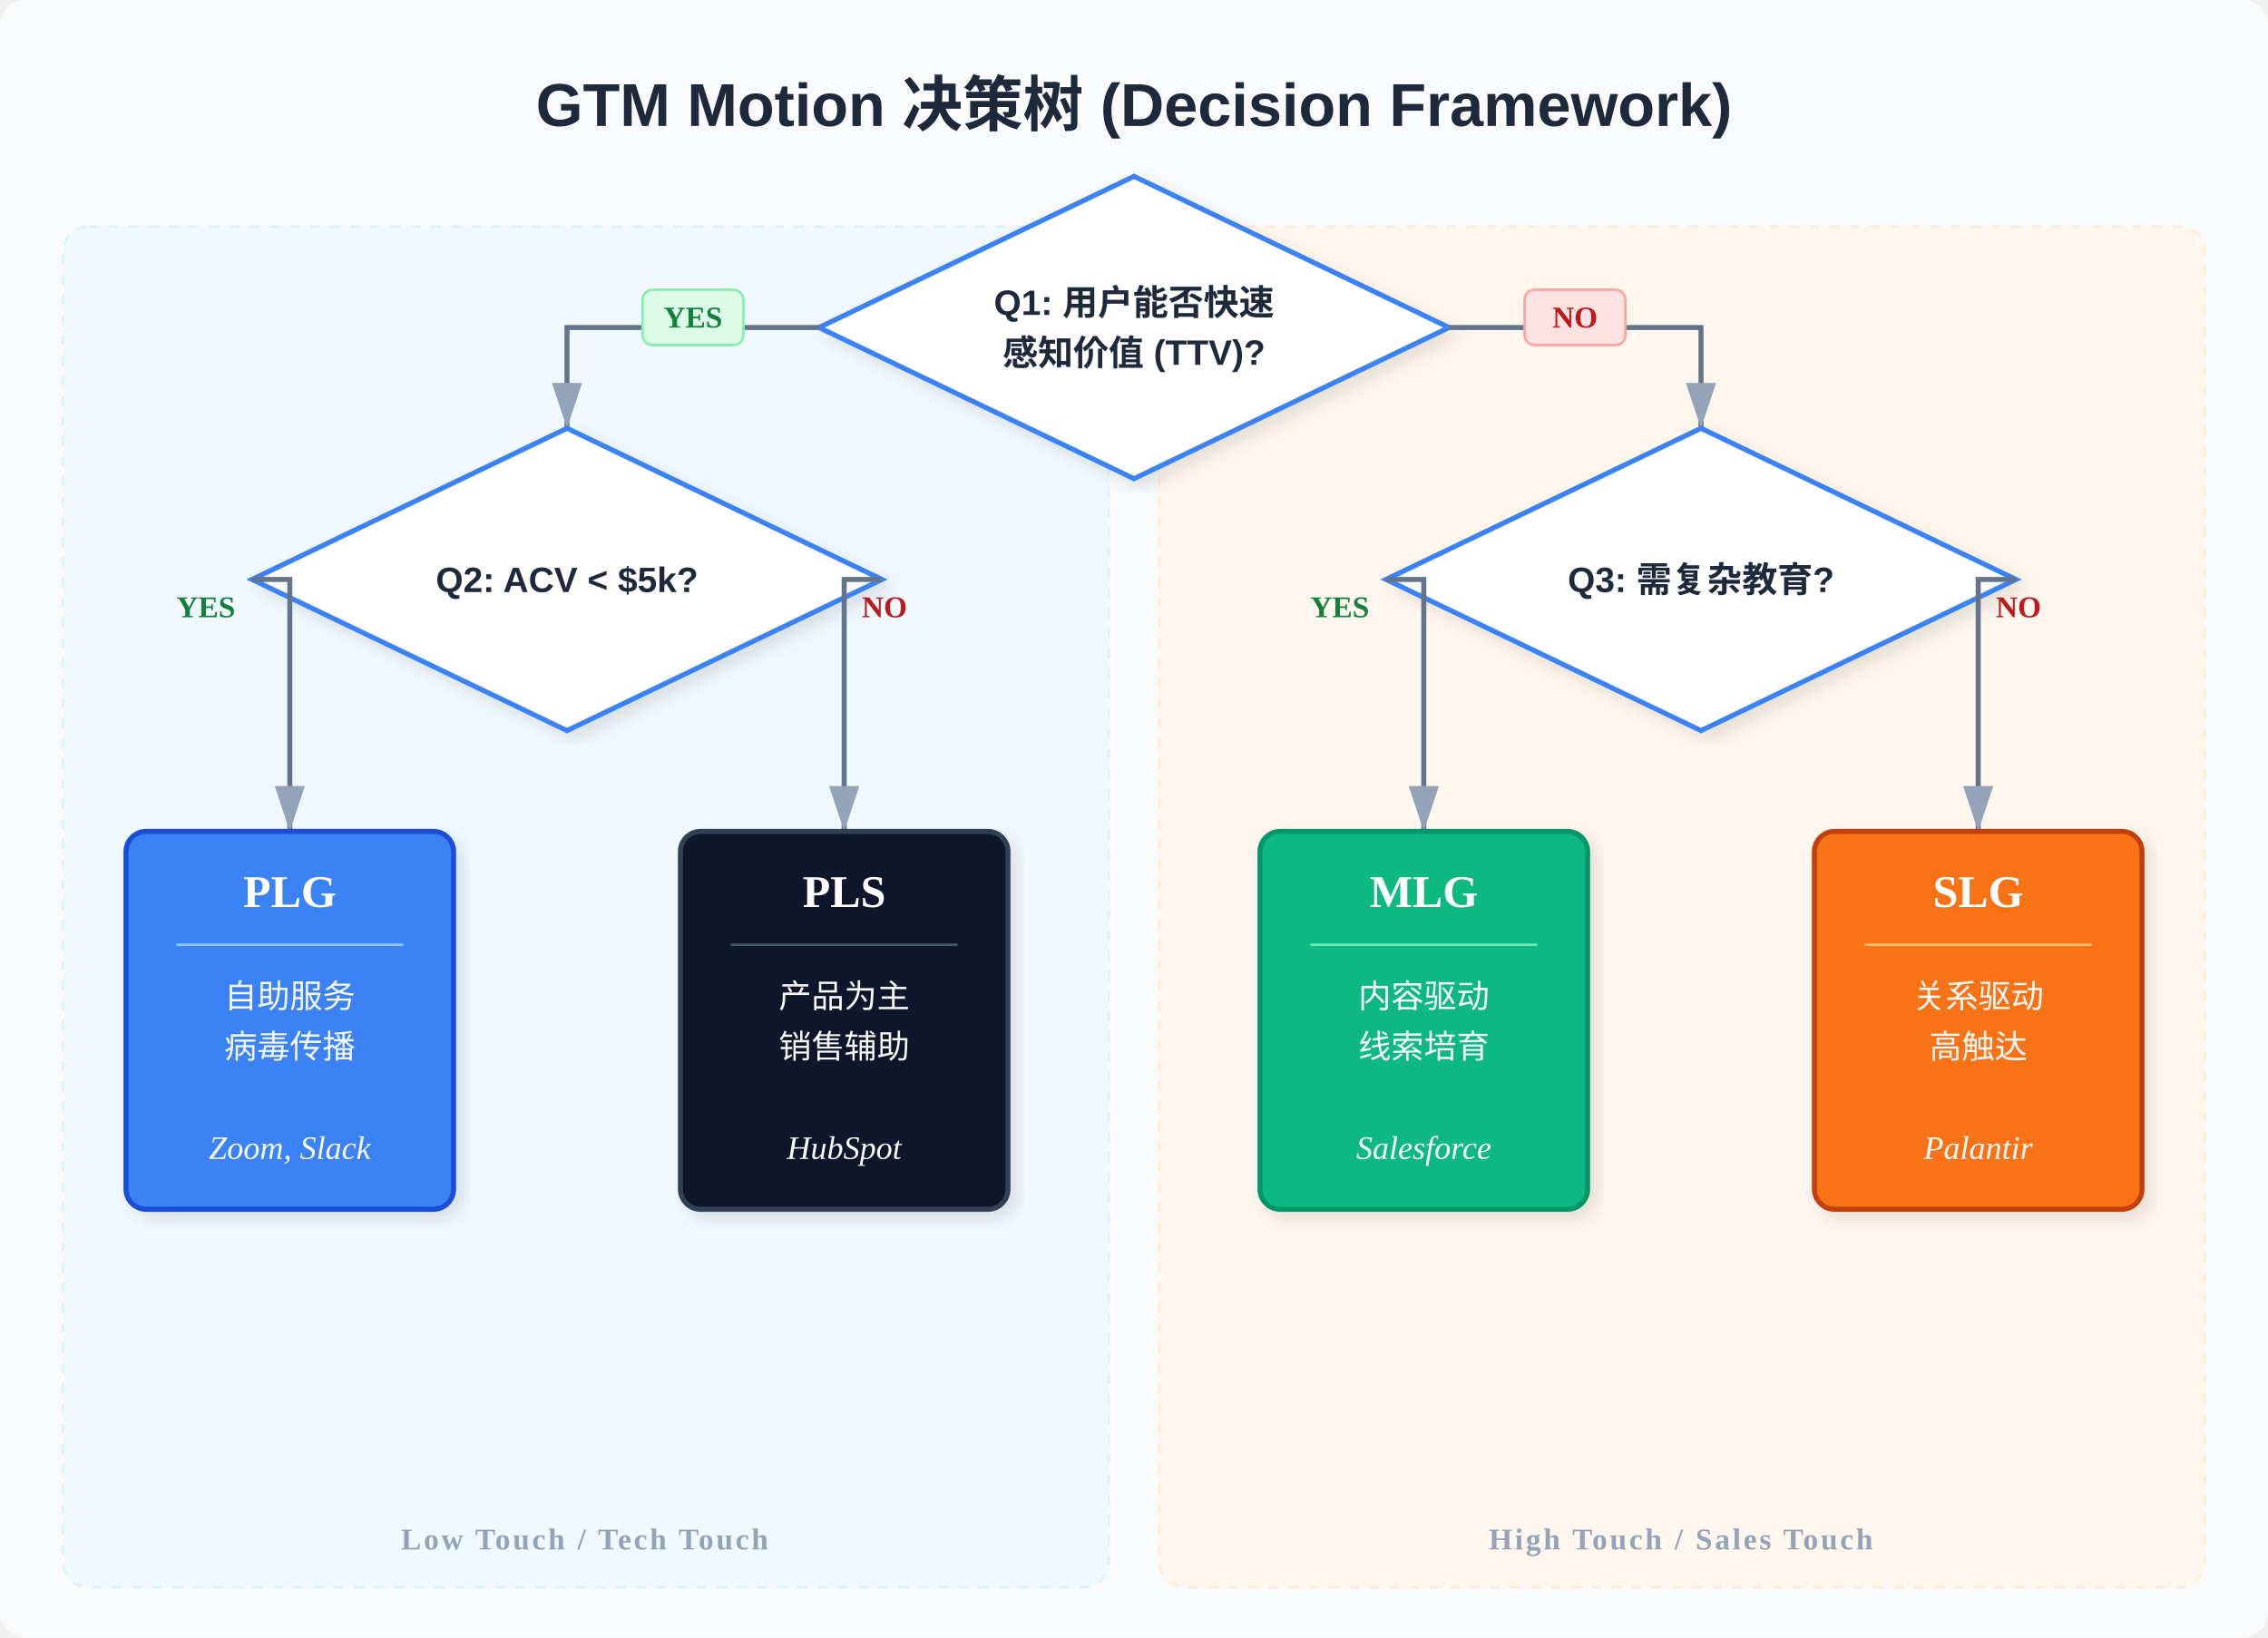
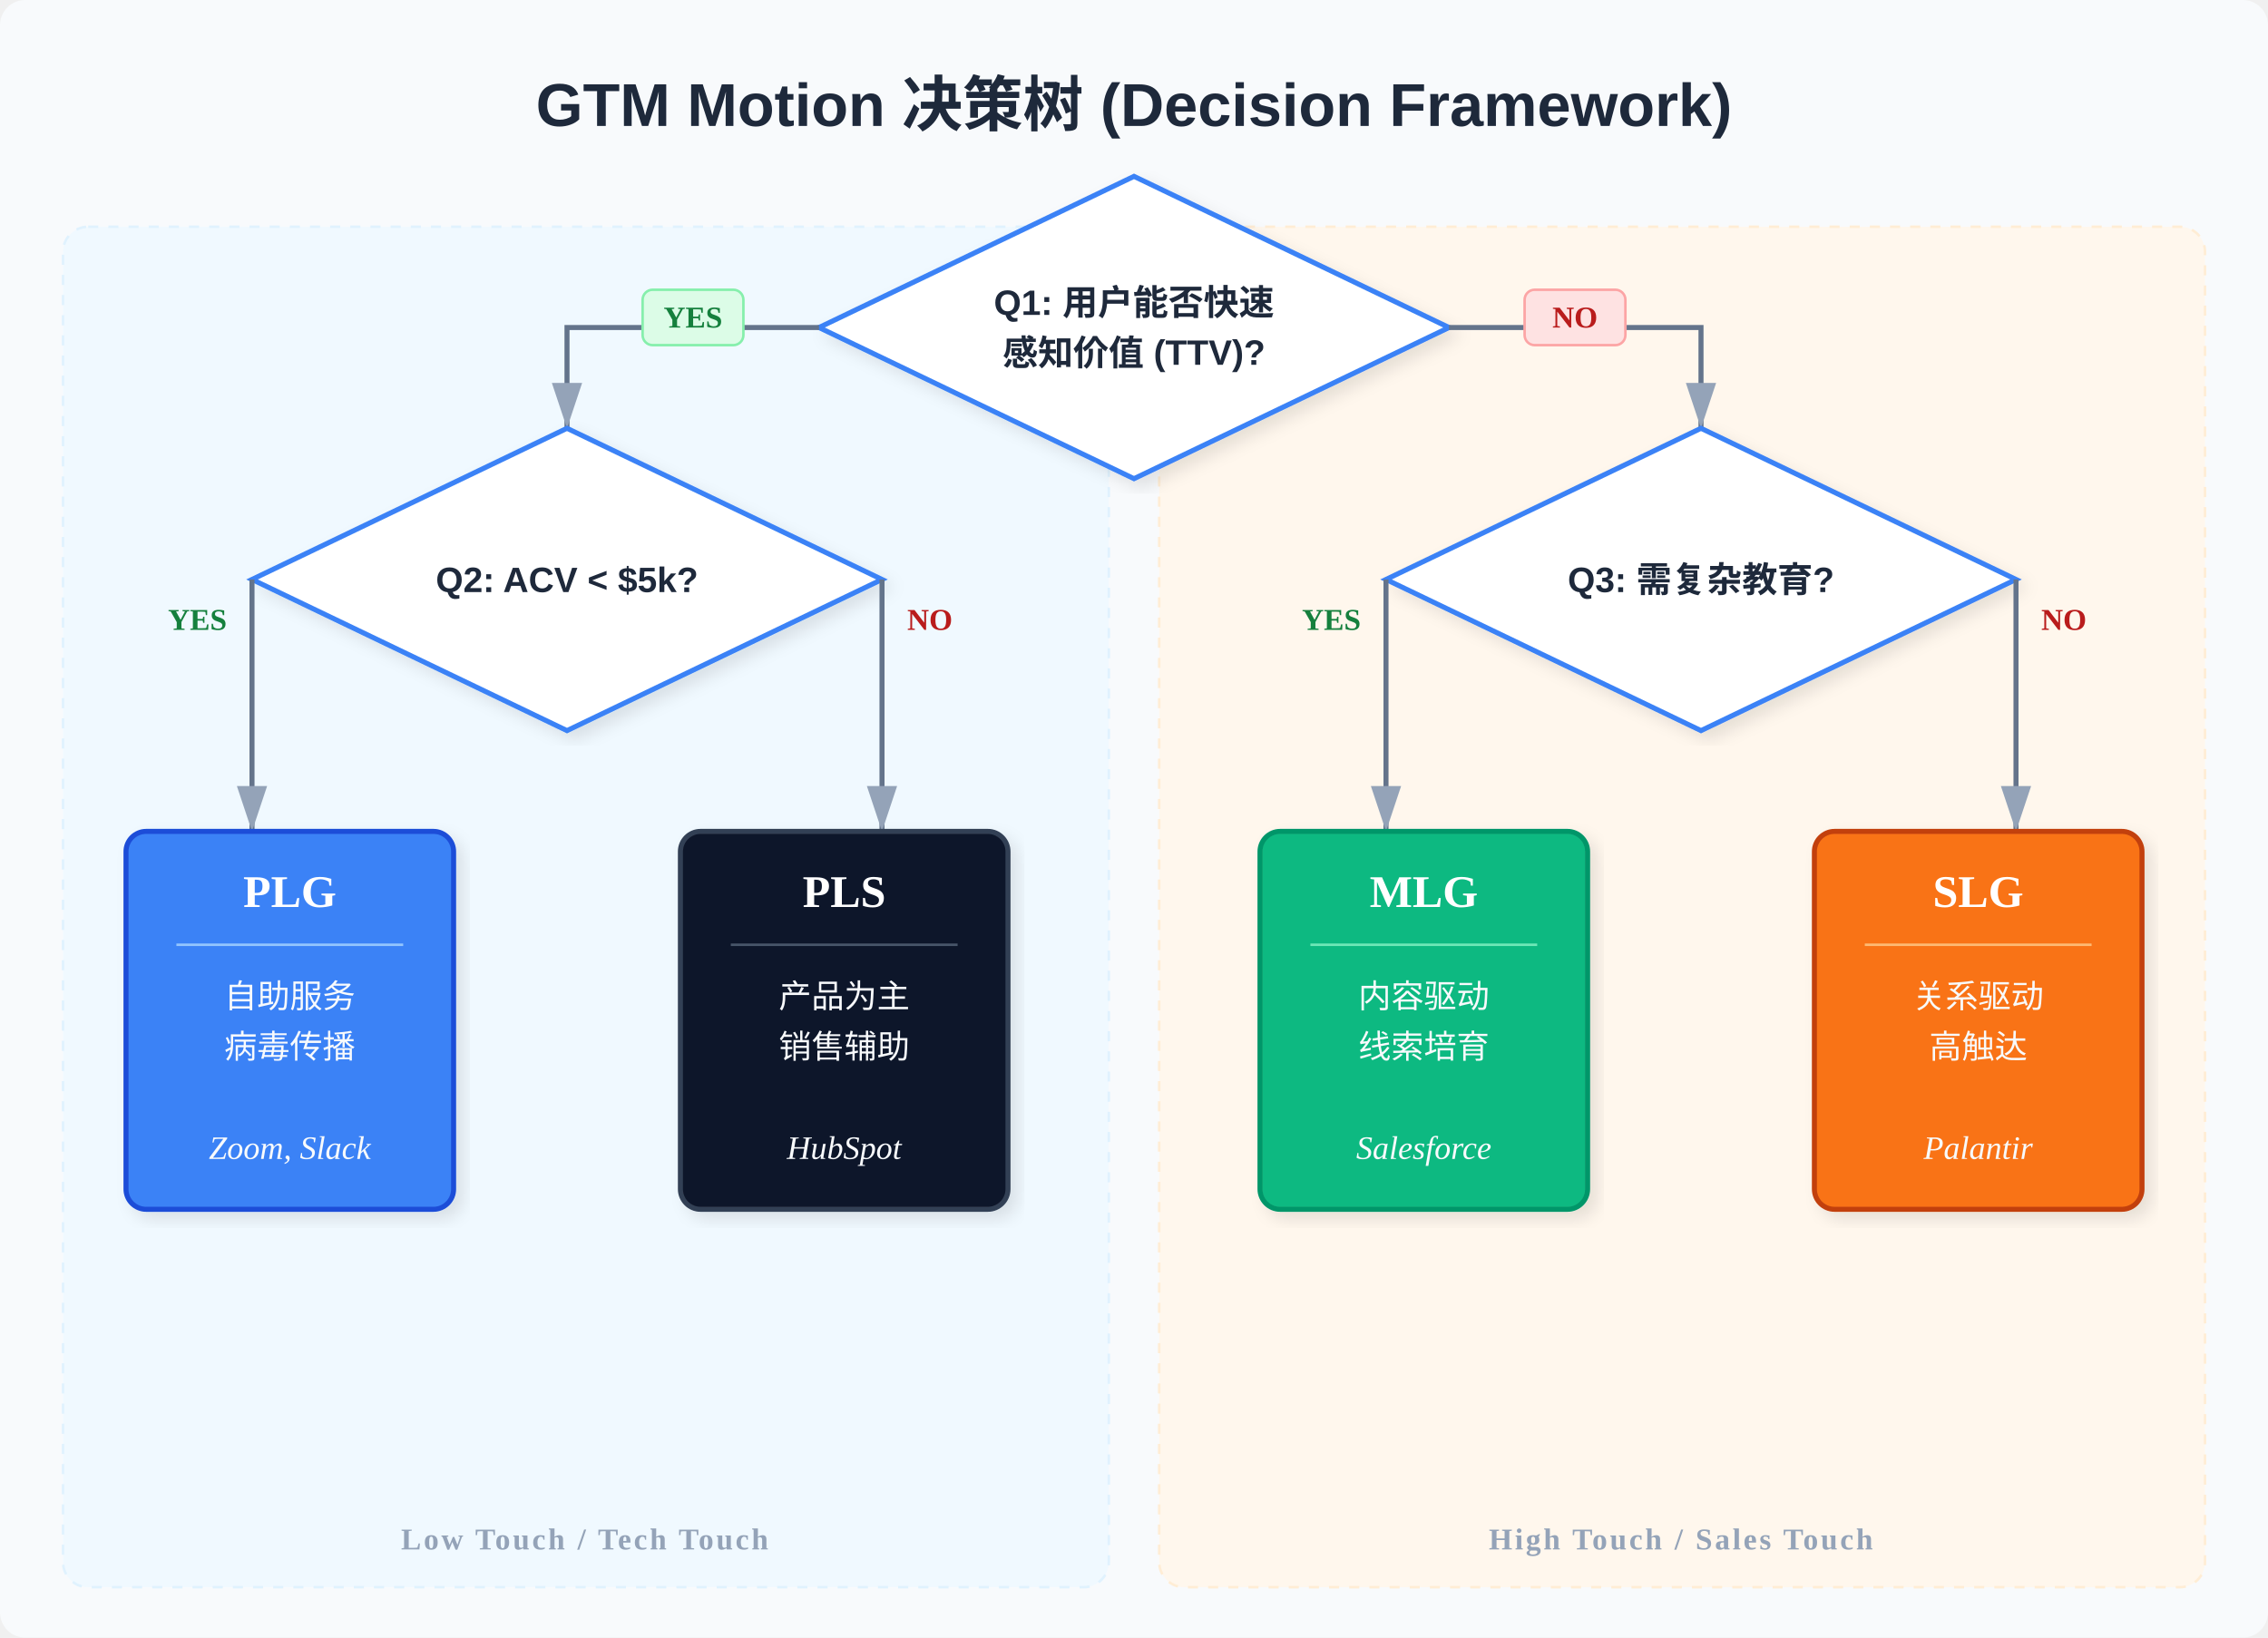
<svg xmlns="http://www.w3.org/2000/svg" viewBox="0 0 900 650">
  <defs>
    <style>
      .text { font-family: Arial, sans-serif; }
      .title { font-size: 24px; font-weight: bold; fill: #1e293b; }
      .label { font-size: 14px; fill: #1e293b; font-weight: bold; }
      
      .yes-label { font-size: 12px; fill: #15803d; font-weight: bold; }
      .no-label { font-size: 12px; fill: #b91c1c; font-weight: bold; }
      
      .result-title { font-size: 18px; font-weight: bold; fill: #ffffff; }
      .result-desc { font-size: 13px; fill: #f8fafc; }
      .zone-label { font-size: 12px; font-weight: bold; fill: #94a3b8; text-transform: uppercase; letter-spacing: 1px; }
    </style>
    <filter id="shadow" x="-5%" y="-5%" width="110%" height="110%">
      <feDropShadow dx="3" dy="3" stdDeviation="3" flood-color="#000000" flood-opacity="0.1" />
    </filter>
    <marker id="arrow" markerWidth="10" markerHeight="10" refX="9" refY="3" orient="auto" markerUnits="strokeWidth">
      <path d="M0,0 L0,6 L9,3 z" fill="#94a3b8" />
    </marker>
  </defs>
  <rect width="900" height="650" fill="#f8fafc" rx="10" ry="10" />
  <rect x="25" y="90" width="415" height="540" rx="10" fill="#f0f9ff" stroke="#e0f2fe" stroke-dasharray="4,4" />
  <text x="232" y="615" text-anchor="middle" class="zone-label" fill="#38bdf8">Low Touch / Tech Touch</text>
  <rect x="460" y="90" width="415" height="540" rx="10" fill="#fff7ed" stroke="#ffedd5" stroke-dasharray="4,4" />
  <text x="667" y="615" text-anchor="middle" class="zone-label" fill="#fb923c">High Touch / Sales Touch</text>
  <text x="450" y="50" text-anchor="middle" class="text title">GTM Motion 决策树 (Decision Framework)</text>
  <g transform="translate(325, 70)">
    <path d="M 125,0 L 250,60 L 125,120 L 0,60 Z" fill="#ffffff" stroke="#3b82f6" stroke-width="2" filter="url(#shadow)" />
    <text x="125" y="55" text-anchor="middle" class="text label">Q1: 用户能否快速</text>
    <text x="125" y="75" text-anchor="middle" class="text label">感知价值 (TTV)?</text>
  </g>
  <path d="M 325,130 L 225,130 L 225,170" stroke="#64748b" stroke-width="2" marker-end="url(#arrow)" fill="none" />
  <rect x="255" y="115" width="40" height="22" rx="4" fill="#dcfce7" stroke="#86efac" />
  <text x="275" y="130" text-anchor="middle" class="yes-label">YES</text>
  <path d="M 575,130 L 675,130 L 675,170" stroke="#64748b" stroke-width="2" marker-end="url(#arrow)" fill="none" />
  <rect x="605" y="115" width="40" height="22" rx="4" fill="#fee2e2" stroke="#fca5a5" />
  <text x="625" y="130" text-anchor="middle" class="no-label">NO</text>
  <g transform="translate(100, 170)">
    <path d="M 125,0 L 250,60 L 125,120 L 0,60 Z" fill="#ffffff" stroke="#3b82f6" stroke-width="2" filter="url(#shadow)" />
    <text x="125" y="65" text-anchor="middle" class="text label">Q2: ACV &lt; $5k?</text>
  </g>
  <g transform="translate(550, 170)">
    <path d="M 125,0 L 250,60 L 125,120 L 0,60 Z" fill="#ffffff" stroke="#3b82f6" stroke-width="2" filter="url(#shadow)" />
    <text x="125" y="65" text-anchor="middle" class="text label">Q3: 需复杂教育?</text>
  </g>
-   <path d="M 100,230 L 115,230 L 115,330" stroke="#64748b" stroke-width="2" marker-end="url(#arrow)" fill="none" />
-   <text x="70" y="245" class="yes-label">YES</text>
-   <path d="M 350,230 L 335,230 L 335,330" stroke="#64748b" stroke-width="2" marker-end="url(#arrow)" fill="none" />
-   <text x="360" y="245" class="no-label" text-anchor="end">NO</text>
-   <path d="M 550,230 L 565,230 L 565,330" stroke="#64748b" stroke-width="2" marker-end="url(#arrow)" fill="none" />
-   <text x="520" y="245" class="yes-label">YES</text>
-   <path d="M 800,230 L 785,230 L 785,330" stroke="#64748b" stroke-width="2" marker-end="url(#arrow)" fill="none" />
-   <text x="810" y="245" class="no-label" text-anchor="end">NO</text>
+   <path d="M 100,230 L 100,330" stroke="#64748b" stroke-width="2" marker-end="url(#arrow)" fill="none" />
+   <text x="90" y="250" text-anchor="end" class="yes-label" transform="translate(0,0)">YES</text>
+   <path d="M 350,230 L 350,330" stroke="#64748b" stroke-width="2" marker-end="url(#arrow)" fill="none" />
+   <text x="360" y="250" text-anchor="start" class="no-label">NO</text>
+   <path d="M 550,230 L 550,330" stroke="#64748b" stroke-width="2" marker-end="url(#arrow)" fill="none" />
+   <text x="540" y="250" text-anchor="end" class="yes-label">YES</text>
+   <path d="M 800,230 L 800,330" stroke="#64748b" stroke-width="2" marker-end="url(#arrow)" fill="none" />
+   <text x="810" y="250" text-anchor="start" class="no-label">NO</text>
  <g transform="translate(50, 330)">
    <rect x="0" y="0" width="130" height="150" rx="8" fill="#3b82f6" stroke="#1d4ed8" stroke-width="2" filter="url(#shadow)" />
    <text x="65" y="30" text-anchor="middle" class="result-title">PLG</text>
    <line x1="20" y1="45" x2="110" y2="45" stroke="#93c5fd" />
    <text x="65" y="70" text-anchor="middle" class="result-desc">自助服务</text>
    <text x="65" y="90" text-anchor="middle" class="result-desc">病毒传播</text>
    <text x="65" y="130" text-anchor="middle" class="result-desc" font-style="italic">Zoom, Slack</text>
  </g>
  <g transform="translate(270, 330)">
    <rect x="0" y="0" width="130" height="150" rx="8" fill="#0f172a" stroke="#334155" stroke-width="2" filter="url(#shadow)" />
    <text x="65" y="30" text-anchor="middle" class="result-title">PLS</text>
    <line x1="20" y1="45" x2="110" y2="45" stroke="#475569" />
    <text x="65" y="70" text-anchor="middle" class="result-desc">产品为主</text>
    <text x="65" y="90" text-anchor="middle" class="result-desc">销售辅助</text>
    <text x="65" y="130" text-anchor="middle" class="result-desc" font-style="italic">HubSpot</text>
  </g>
  <g transform="translate(500, 330)">
    <rect x="0" y="0" width="130" height="150" rx="8" fill="#10b981" stroke="#059669" stroke-width="2" filter="url(#shadow)" />
    <text x="65" y="30" text-anchor="middle" class="result-title">MLG</text>
    <line x1="20" y1="45" x2="110" y2="45" stroke="#6ee7b7" />
    <text x="65" y="70" text-anchor="middle" class="result-desc">内容驱动</text>
    <text x="65" y="90" text-anchor="middle" class="result-desc">线索培育</text>
    <text x="65" y="130" text-anchor="middle" class="result-desc" font-style="italic">Salesforce</text>
  </g>
  <g transform="translate(720, 330)">
    <rect x="0" y="0" width="130" height="150" rx="8" fill="#f97316" stroke="#c2410c" stroke-width="2" filter="url(#shadow)" />
    <text x="65" y="30" text-anchor="middle" class="result-title">SLG</text>
    <line x1="20" y1="45" x2="110" y2="45" stroke="#fdba74" />
    <text x="65" y="70" text-anchor="middle" class="result-desc">关系驱动</text>
    <text x="65" y="90" text-anchor="middle" class="result-desc">高触达</text>
    <text x="65" y="130" text-anchor="middle" class="result-desc" font-style="italic">Palantir</text>
  </g>
</svg>
